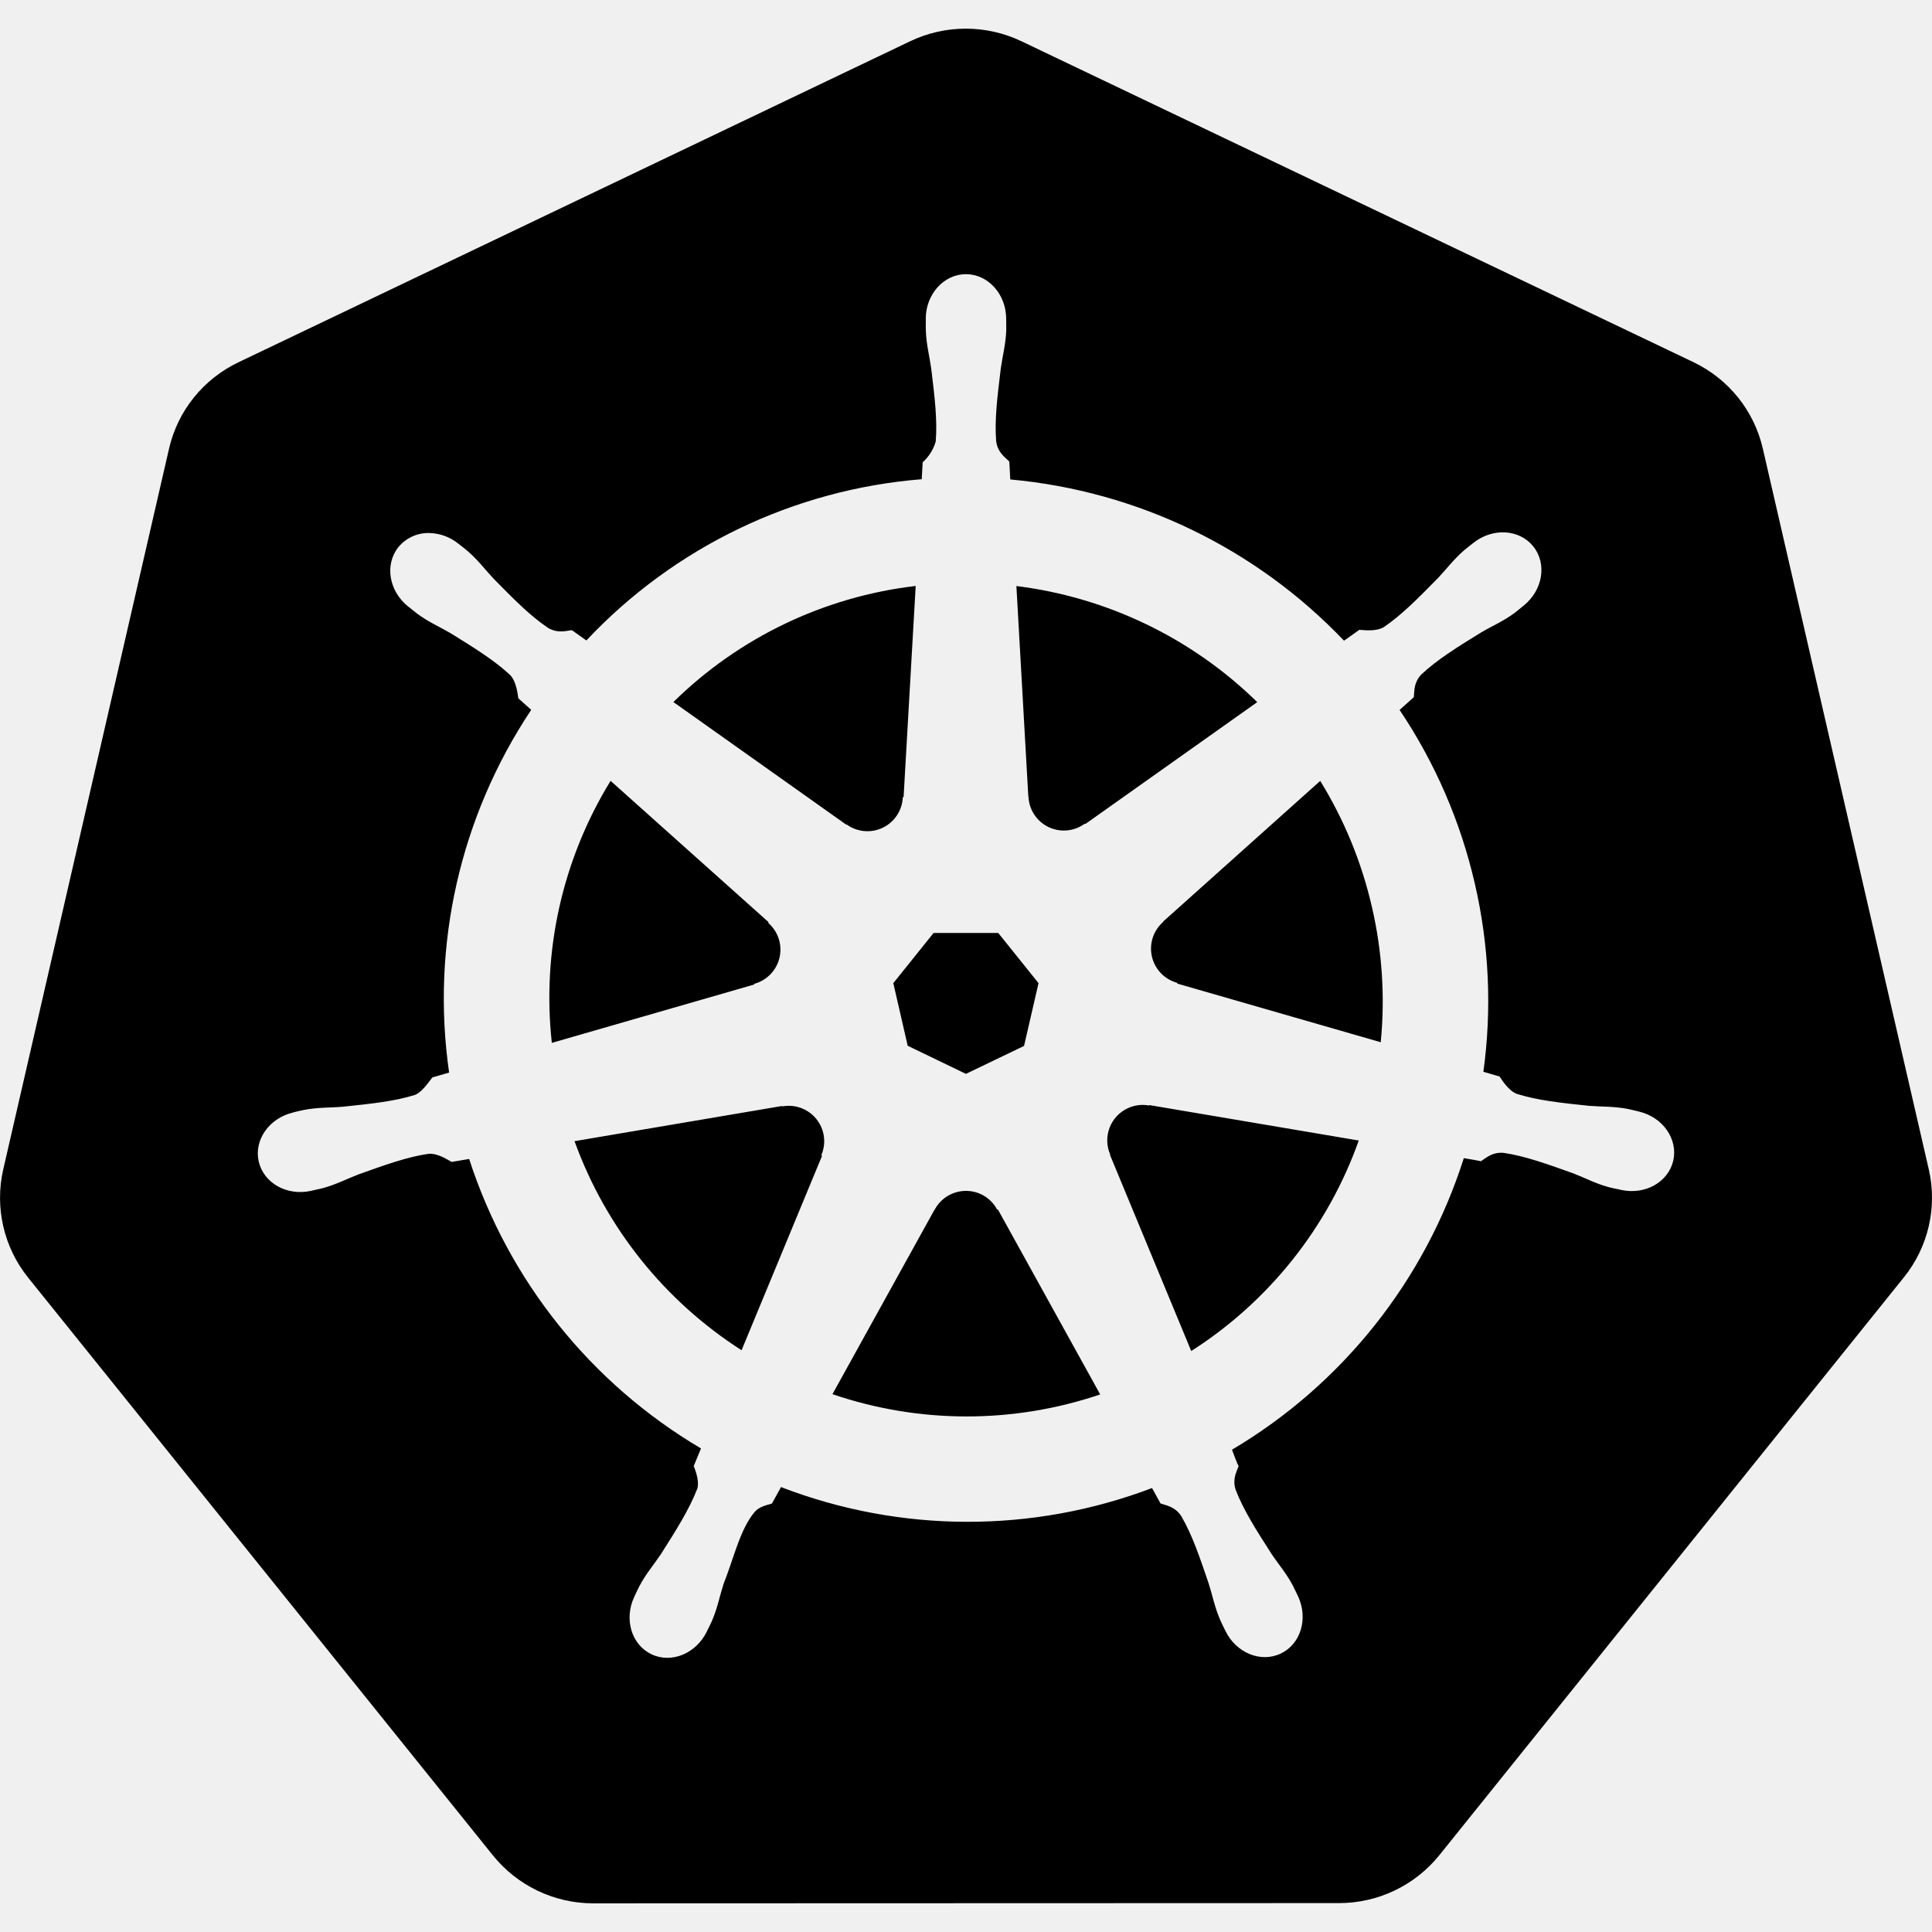
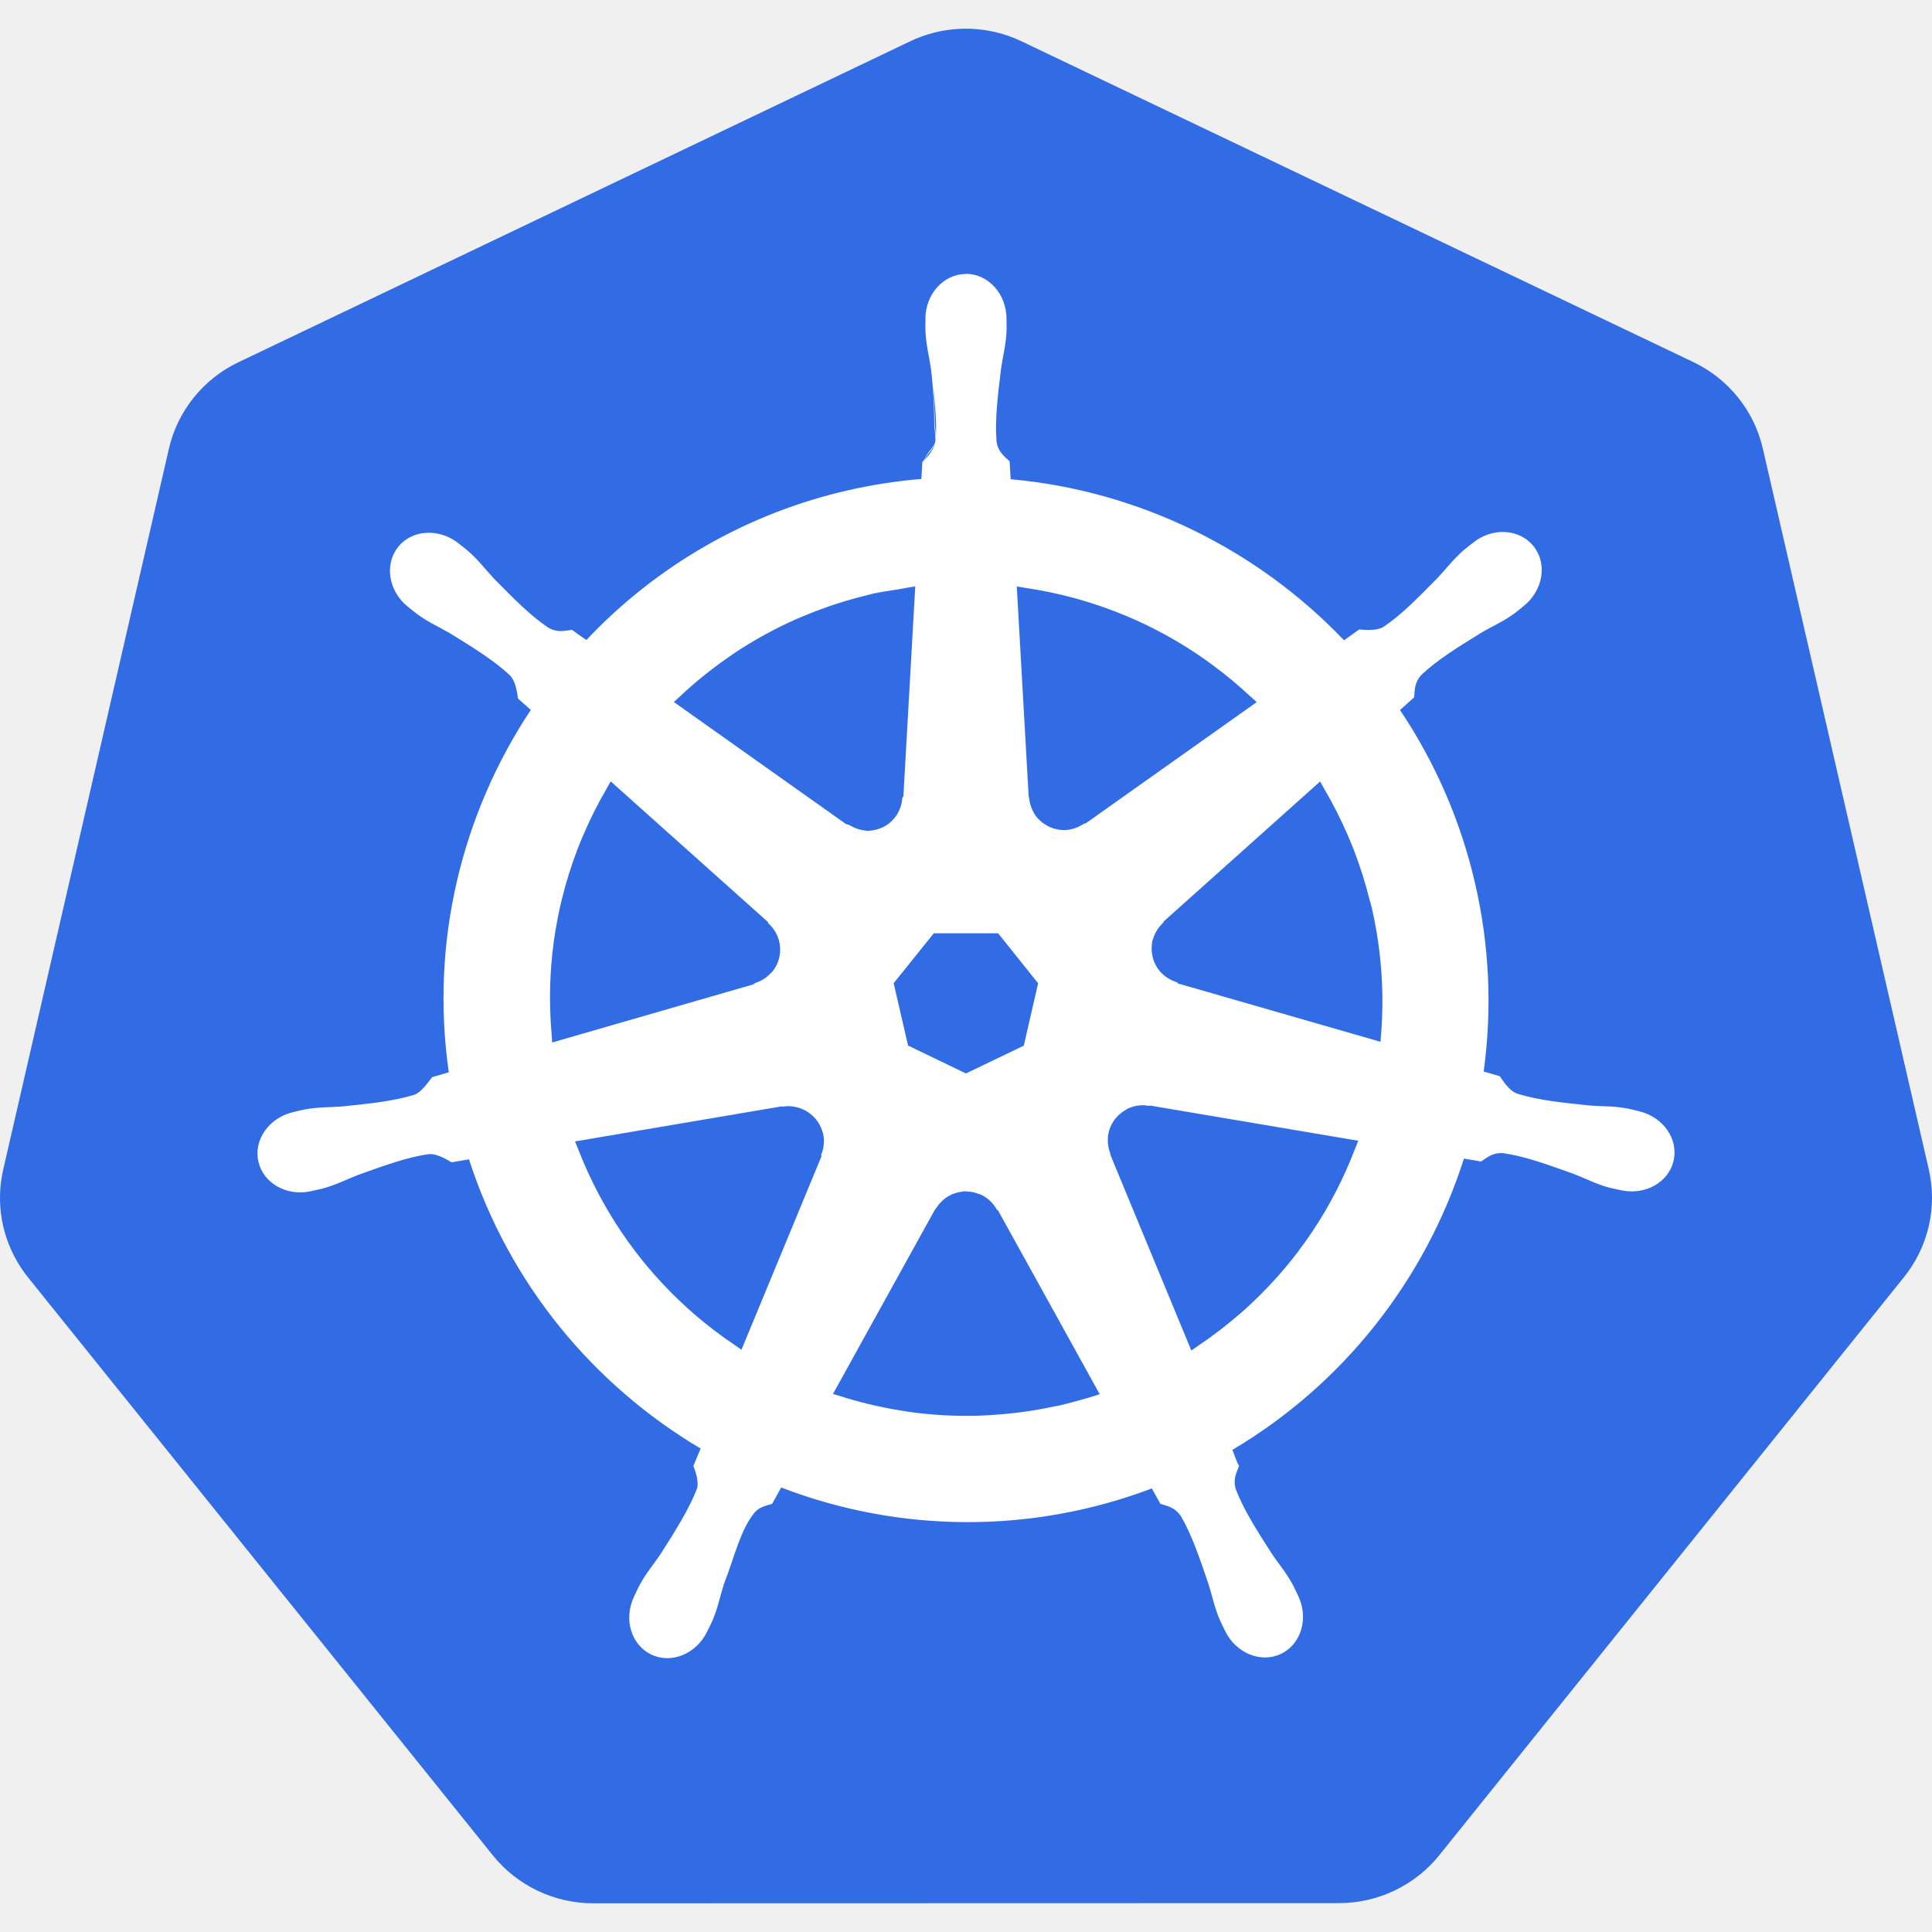
- <svg xmlns="http://www.w3.org/2000/svg" role="img" viewBox="0 0 24 24">
-   <path d="M10.204 14.35l.007.01-.999 2.413a5.171 5.171 0 0 1-2.075-2.597l2.578-.437.004.005a.44.44 0 0 1 .484.606zm-.833-2.129a.44.44 0 0 0 .173-.756l.002-.011L7.585 9.7a5.143 5.143 0 0 0-.73 3.255l2.514-.725.002-.009zm1.145-1.98a.44.44 0 0 0 .699-.337l.01-.005.15-2.62a5.144 5.144 0 0 0-3.01 1.442l2.147 1.523.004-.002zm.76 2.75l.723.349.722-.347.18-.78-.5-.623h-.804l-.5.623.179.779zm1.5-3.095a.44.44 0 0 0 .7.336l.008.003 2.134-1.513a5.188 5.188 0 0 0-2.992-1.442l.148 2.615.002.001zm10.876 5.97l-5.773 7.181a1.6 1.6 0 0 1-1.248.594l-9.261.003a1.6 1.6 0 0 1-1.247-.596l-5.776-7.18a1.583 1.583 0 0 1-.307-1.34L2.1 5.573c.108-.47.425-.864.863-1.073L11.305.513a1.606 1.606 0 0 1 1.385 0l8.345 3.985c.438.209.755.604.863 1.073l2.062 8.955c.108.47-.005.963-.308 1.34zm-3.289-2.057c-.042-.01-.103-.026-.145-.034-.174-.033-.315-.025-.479-.038-.35-.037-.638-.067-.895-.148-.105-.04-.18-.165-.216-.216l-.201-.059a6.45 6.45 0 0 0-.105-2.332 6.465 6.465 0 0 0-.936-2.163c.052-.047.15-.133.177-.159.008-.09.001-.183.094-.282.197-.185.444-.338.743-.522.142-.084.273-.137.415-.242.032-.024.076-.062.11-.089.24-.191.295-.52.123-.736-.172-.216-.506-.236-.745-.045-.034.027-.08.062-.111.088-.134.116-.217.23-.33.35-.246.25-.45.458-.673.609-.097.056-.239.037-.303.033l-.19.135a6.545 6.545 0 0 0-4.146-2.003l-.012-.223c-.065-.062-.143-.115-.163-.25-.022-.268.015-.557.057-.905.023-.163.061-.298.068-.475.001-.04-.001-.099-.001-.142 0-.306-.224-.555-.5-.555-.275 0-.499.249-.499.555l.001.014c0 .041-.002.092 0 .128.006.177.044.312.067.475.042.348.078.637.056.906a.545.545 0 0 1-.162.258l-.012.211a6.424 6.424 0 0 0-4.166 2.003 8.373 8.373 0 0 1-.18-.128c-.09.012-.18.04-.297-.029-.223-.15-.427-.358-.673-.608-.113-.12-.195-.234-.329-.349-.03-.026-.077-.062-.111-.088a.594.594 0 0 0-.348-.132.481.481 0 0 0-.398.176c-.172.216-.117.546.123.737l.007.005.104.083c.142.105.272.159.414.242.299.185.546.338.743.522.076.082.09.226.1.288l.16.143a6.462 6.462 0 0 0-1.02 4.506l-.208.06c-.055.072-.133.184-.215.217-.257.081-.546.11-.895.147-.164.014-.305.006-.48.039-.037.007-.09.02-.133.03l-.004.002-.007.002c-.295.071-.484.342-.423.608.061.267.349.429.645.365l.007-.001.01-.003.129-.029c.17-.046.294-.113.448-.172.33-.118.604-.217.87-.256.112-.009.23.069.288.101l.217-.037a6.5 6.5 0 0 0 2.88 3.596l-.09.218c.033.084.069.199.044.282-.097.252-.263.517-.452.813-.091.136-.185.242-.268.399-.02.037-.045.095-.064.134-.128.275-.034.591.213.71.248.12.556-.007.69-.282v-.002c.02-.039.046-.09.062-.127.07-.162.094-.301.144-.458.132-.332.205-.68.387-.897.05-.06.13-.082.215-.105l.113-.205a6.453 6.453 0 0 0 4.609.012l.106.192c.086.028.18.042.256.155.136.232.229.507.342.84.05.156.074.295.145.457.016.037.043.09.062.129.133.276.442.402.69.282.247-.118.341-.435.213-.71-.02-.039-.045-.096-.065-.134-.083-.156-.177-.261-.268-.398-.19-.296-.346-.541-.443-.793-.04-.13.007-.21.038-.294-.018-.022-.059-.144-.083-.202a6.499 6.499 0 0 0 2.88-3.622c.064.01.176.03.213.038.075-.05.144-.114.28-.104.266.039.54.138.87.256.154.06.277.128.448.173.036.01.088.019.13.028l.009.003.007.001c.297.064.584-.098.645-.365.06-.266-.128-.537-.423-.608zM16.4 9.701l-1.95 1.746v.005a.44.44 0 0 0 .173.757l.003.01 2.526.728a5.199 5.199 0 0 0-.108-1.674A5.208 5.208 0 0 0 16.4 9.7zm-4.013 5.325a.437.437 0 0 0-.404-.232.44.44 0 0 0-.372.233h-.002l-1.268 2.292a5.164 5.164 0 0 0 3.326.003l-1.27-2.296h-.01zm1.888-1.293a.44.44 0 0 0-.27.036.44.44 0 0 0-.214.572l-.003.004 1.01 2.438a5.15 5.15 0 0 0 2.081-2.615l-2.6-.44-.004.005z" />
+ <svg xmlns="http://www.w3.org/2000/svg" viewBox="0 0 128 128">
+   <path fill="#326ce5" d="M63.556 1.912a8.51 8.44 0 0 0-3.26.826L15.795 24a8.51 8.44 0 0 0-4.604 5.725L.214 77.485a8.51 8.44 0 0 0 1.155 6.47 8.51 8.44 0 0 0 .484.672l30.8 38.296a8.51 8.44 0 0 0 6.653 3.176l49.394-.012a8.51 8.44 0 0 0 6.653-3.17l30.789-38.301a8.51 8.44 0 0 0 1.645-7.142l-10.996-47.76a8.51 8.44 0 0 0-4.604-5.726L67.682 2.738a8.51 8.44 0 0 0-4.126-.826z" />
+   <path fill="#fff" d="M63.975 18.143v.01c-1.472.014-2.664 1.336-2.664 2.972 0 .028.005.052.005.074-.002.222-.012.49-.005.684.035.946.24 1.668.365 2.535.17 1.42.215 2.547.224 3.687l.036-.164a40.909 40.909 0 0 0-.118-2.394c.139 1.228.24 2.364.186 3.392-.015-.325-.061-.677-.066-.982l-.036.164c.003.347.096.79.069 1.123-.061.29-.291.495-.467.742l-.025.121c.173-.227.354-.444.46-.699-.134.423-.42.796-.707 1.094.08-.124.146-.262.24-.385l.026-.12c-.145.203-.227.457-.385.61l-.006.006-.064 1.12a34.702 34.702 0 0 0-4.797.736 34.279 34.279 0 0 0-17.398 9.935c-.296-.202-.8-.56-.95-.672l-.005-.005-.01.002c-.478.064-.95.207-1.57-.153-1.187-.8-2.271-1.907-3.584-3.24-.601-.637-1.037-1.246-1.754-1.861-.163-.141-.41-.33-.592-.473a3.193 3.193 0 0 0-1.87-.705c-.825-.028-1.62.294-2.14.947-.925 1.16-.628 2.933.658 3.96l.04.026c.174.143.39.326.552.446.762.561 1.457.849 2.21 1.293 1.594.984 2.91 1.798 3.956 2.779.402.427.474 1.19.53 1.525v.008l.847.754c-4.561 6.874-6.675 15.36-5.432 24.006l-1.103.324-.004.006c-.295.381-.712.972-1.135 1.147-1.366.43-2.908.588-4.77.783-.872.073-1.626.031-2.556.207-.205.04-.49.112-.713.164l-.023.006-.04.011c-1.58.383-2.6 1.837-2.27 3.272.327 1.435 1.873 2.306 3.464 1.963l.039-.006h.002c.02-.005.038-.015.05-.018.22-.048.496-.101.69-.154.913-.245 1.574-.603 2.393-.916 1.76-.632 3.218-1.16 4.637-1.365.582-.046 1.204.362 1.517.537l.008.004 1.152-.197c2.674 8.274 8.266 14.96 15.346 19.162l-.48 1.152.003.01c.174.45.364 1.057.237 1.492-.516 1.336-1.4 2.749-2.408 4.326-.488.728-.99 1.295-1.43 2.131-.107.201-.24.507-.342.717-.69 1.475-.184 3.177 1.143 3.816 1.335.643 2.99-.036 3.707-1.513l.007-.008v-.01c.1-.207.242-.478.329-.674.378-.866.505-1.607.77-2.441h-.003c.706-1.773 1.094-3.627 2.059-4.778.26-.31.688-.432 1.136-.552l.01-.004.6-1.084a34.436 34.436 0 0 0 24.556.062c.172.303.478.865.563 1.01l.004.006.008.004c.458.149.948.223 1.35.816.722 1.237 1.218 2.703 1.822 4.475.265.832.397 1.575.775 2.441.087.2.23.475.33.684.715 1.482 2.375 2.163 3.713 1.52 1.326-.64 1.832-2.34 1.143-3.815-.102-.21-.243-.518-.348-.719-.441-.836-.943-1.397-1.43-2.125-1.01-1.577-1.843-2.885-2.36-4.222-.213-.685.036-1.104.206-1.555l.006-.014-.01-.01a.834.834 0 0 1-.09-.168 6.23 6.23 0 0 1-.12-.29c-.08-.21-.16-.442-.224-.596 7.358-4.35 12.786-11.285 15.34-19.295.347.054.93.155 1.12.193l.01.002.009-.004c.402-.265.76-.606 1.475-.549 1.419.205 2.876.734 4.638 1.366.817.312 1.479.677 2.393.921.194.052.47.101.69.149.012.003.029.012.05.017h.002l.04.004c1.59.341 3.137-.528 3.464-1.963.327-1.435-.691-2.888-2.272-3.269-.227-.052-.551-.141-.775-.184-.93-.176-1.683-.132-2.557-.205-1.86-.195-3.402-.353-4.77-.783-.547-.213-.942-.872-1.138-1.148l-.006-.006-1.066-.31a34.42 34.42 0 0 0-.56-12.425 34.497 34.497 0 0 0-4.983-11.525c.278-.252.785-.701.932-.836l.007-.006v-.01c.044-.48.006-.97.495-1.494 1.045-.98 2.364-1.797 3.957-2.779.754-.444 1.454-.731 2.214-1.293.174-.128.408-.328.588-.473 1.286-1.026 1.584-2.798.658-3.959-.925-1.16-2.718-1.267-4.003-.242-.182.145-.43.332-.594.473-.717.618-1.16 1.226-1.76 1.863-1.313 1.335-2.398 2.446-3.586 3.246-.507.294-1.258.193-1.603.172h-.008l-1.004.719c-5.775-6.048-13.63-9.916-22.09-10.672a63.543 63.543 0 0 1-.064-1.174v-.008l-.006-.006c-.35-.333-.76-.61-.864-1.318v-.002c-.115-1.428.077-2.967.3-4.824.125-.867.332-1.59.366-2.535.009-.216-.005-.527-.005-.758 0-1.645-1.203-2.982-2.688-2.982zm-3.514 13.7a34.663 34.663 0 0 0-3.59.552 34.618 34.618 0 0 1 3.59-.551zm-4.781.823a34.262 34.262 0 0 0-3.711 1.133 34.208 34.208 0 0 1 3.71-1.133zm-4.825 1.564a34.262 34.262 0 0 0-3.496 1.666 34.216 34.216 0 0 1 3.496-1.666zM28.8 35.377c.142.02.28.048.418.086a3.168 3.168 0 0 0-.418-.086zm.943.283c.132.064.259.137.38.219a3.168 3.168 0 0 0-.38-.219zm16.549.848a34.262 34.262 0 0 0-3.176 2.14 34.228 34.228 0 0 1 3.176-2.14zm14.346 2.344-.787 13.93-.057.029-.002.013c-.002.05-.014.095-.02.143a2.348 2.348 0 0 1-.263.857c-.038.07-.076.141-.121.207a2.348 2.348 0 0 1-.69.662c-.07.045-.147.08-.222.118a2.348 2.348 0 0 1-.873.226c-.045.003-.088.014-.133.014-.05 0-.094-.022-.143-.026a2.334 2.334 0 0 1-.943-.304c-.045-.026-.094-.041-.137-.069l-.006.022.004-.022c-.044-.027-.102-.016-.144-.047l-.012-.01-.022.014-11.421-8.097c.093-.091.192-.174.287-.264a27.438 27.438 0 0 1 3.23-2.635c.237-.165.473-.332.715-.49a27.438 27.438 0 0 1 3.816-2.078c.24-.107.487-.204.73-.305a27.438 27.438 0 0 1 4.044-1.312c.12-.03.238-.067.36-.094.576-.13 1.162-.206 1.745-.299l.006-.025a28.076 28.076 0 0 1 .004 0l-.006.025c.355-.056.704-.14 1.06-.183zm6.726.002c.197.024.39.068.586.097a27.668 27.668 0 0 1 3.16.656c.412.111.82.23 1.225.36a27.668 27.668 0 0 1 3.033 1.168c.375.17.745.348 1.112.535a27.668 27.668 0 0 1 2.83 1.662c.344.23.68.47 1.015.717a27.668 27.668 0 0 1 2.496 2.074c.144.134.297.257.438.395l-11.346 8.044-.04-.015-.01.008c-.045.032-.094.045-.14.074a2.35 2.35 0 0 1-.882.334c-.077.012-.153.03-.23.033a2.35 2.35 0 0 1-.99-.176 2.34 2.34 0 0 1-.265-.127 2.35 2.35 0 0 1-.746-.65c-.05-.069-.088-.146-.13-.22a2.35 2.35 0 0 1-.288-.887c-.006-.055-.026-.103-.03-.159v-.011l-.011-.006zm-25.238.576a34.262 34.262 0 0 0-2.81 2.576 34.228 34.228 0 0 1 2.81-2.576zm50.916 8.14a34.483 34.483 0 0 1 1.522 2.594 34.478 34.478 0 0 0-1.522-2.594zm1.994 3.508c.488.993.927 2.01 1.317 3.045a34.478 34.478 0 0 0-1.317-3.045zm-54.576.69 10.43 9.328-.012.056.01.008c.94.817 1.07 2.23.293 3.203-.028.035-.068.057-.098.09a2.348 2.348 0 0 1-.986.65c-.043.015-.078.043-.121.055l-.014.002-.012.047-13.367 3.86c-.02-.185-.02-.37-.037-.555a27.432 27.432 0 0 1-.092-3.344c.013-.387.033-.773.063-1.158a27.432 27.432 0 0 1 .457-3.307c.08-.407.173-.812.273-1.215a27.432 27.432 0 0 1 .99-3.162c.14-.37.29-.734.448-1.097a27.432 27.432 0 0 1 1.51-2.987c.09-.156.17-.32.265-.474zm47.002.007c.097.158.176.324.27.483a27.774 27.774 0 0 1 1.53 3.01c.15.346.298.694.434 1.046a27.774 27.774 0 0 1 1.04 3.288c.045.175.104.346.144.523.69 3.002.86 5.999.578 8.896l-13.434-3.87-.011-.057-.014-.004c-.045-.012-.084-.034-.127-.049a2.35 2.35 0 0 1-.79-.455c-.058-.052-.116-.103-.17-.16a2.35 2.35 0 0 1-.491-.824c-.027-.078-.044-.158-.063-.239a2.35 2.35 0 0 1-.03-.892c.009-.049.01-.096.02-.145.01-.045.038-.084.05-.129a2.329 2.329 0 0 1 .599-.996c.034-.033.054-.076.09-.107l.01-.01-.006-.03 10.37-9.279zm9.228 3.305c.332.965.619 1.945.864 2.938a34.478 34.478 0 0 0-.864-2.938zm-34.824 6.752h4.262l2.65 3.314-.95 4.133-3.83 1.84-3.837-1.848-.953-4.132zm13.727 11.395c.18-.01.357.008.533.04l.014.003.023-.03 13.828 2.338c-.064.18-.147.351-.215.53a27.466 27.466 0 0 1-1.36 3.011c-.19.363-.386.721-.593 1.074a27.466 27.466 0 0 1-1.853 2.768c-.243.32-.492.633-.748.941a27.466 27.466 0 0 1-2.29 2.432c-.29.274-.588.54-.892.8a27.466 27.466 0 0 1-2.64 2.012c-.16.107-.31.225-.471.329l-5.365-12.967.015-.022-.004-.011c-.02-.045-.026-.092-.043-.137a2.351 2.351 0 0 1-.135-.889c.004-.081.006-.162.018-.242a2.351 2.351 0 0 1 .334-.89c.045-.072.098-.137.15-.204a2.351 2.351 0 0 1 .68-.578c.043-.024.079-.055.123-.076.289-.139.59-.218.89-.232zm-23.31.056.013.002c.03 0 .06.008.092.01a2.349 2.349 0 0 1 1.226.445c.07.05.133.101.196.158a2.349 2.349 0 0 1 .689 1.106c.008.03.022.059.03.09.11.479.065.98-.13 1.431l-.005.012.04.05-5.31 12.837c-.155-.1-.3-.212-.451-.315a27.58 27.58 0 0 1-2.64-2.011 27.508 27.508 0 0 1-.891-.803 27.58 27.58 0 0 1-2.272-2.408c-.26-.312-.513-.629-.76-.951a27.58 27.58 0 0 1-1.82-2.704 27.294 27.294 0 0 1-.627-1.123 27.58 27.58 0 0 1-1.346-2.947c-.07-.181-.154-.356-.22-.539l13.707-2.326.023.03.014-.005c.147-.027.294-.04.443-.039zm2.304 1.994a2.326 2.326 0 0 1 .02.344 2.286 2.286 0 0 0-.02-.344zm-.008.703a2.326 2.326 0 0 1-.1.4c.046-.13.077-.264.1-.4zm9.334 2.944c.058-.002.114.013.172.015a2.32 2.32 0 0 1 .752.159c.054.021.112.03.164.056v.002a2.31 2.31 0 0 1 1.043.99l.006.012h.053l6.757 12.213c-.276.092-.557.173-.836.256a28.056 28.056 0 0 1-.996.277c-.283.074-.564.15-.85.215-.124.029-.25.046-.376.072a27.542 27.542 0 0 1-4.18.561c-.28.016-.558.035-.838.043a27.542 27.542 0 0 1-4.32-.223c-.28-.036-.56-.085-.838-.13a27.542 27.542 0 0 1-4.055-.975c-.127-.041-.257-.072-.384-.115l6.742-12.188h.01l.007-.012c.026-.048.065-.085.094-.13a2.351 2.351 0 0 1 .606-.647c.083-.06.168-.115.26-.164a2.351 2.351 0 0 1 .85-.262c.054-.005.103-.023.157-.025zM52.297 98.69a34.413 34.413 0 0 0 3.758 1.137 34.352 34.352 0 0 1-3.758-1.137zm23.385.09c-1.07.381-2.156.709-3.258.983a34.56 34.56 0 0 0 3.258-.983zm-4.575 1.281a34.399 34.399 0 0 1-3.718.563 34.413 34.413 0 0 0 3.718-.563zm-13.937.016a34.413 34.413 0 0 0 3.898.572 34.358 34.358 0 0 1-3.898-.572zm8.91.649a34.36 34.36 0 0 1-3.851.005 34.413 34.413 0 0 0 3.85-.005z" />
</svg>
